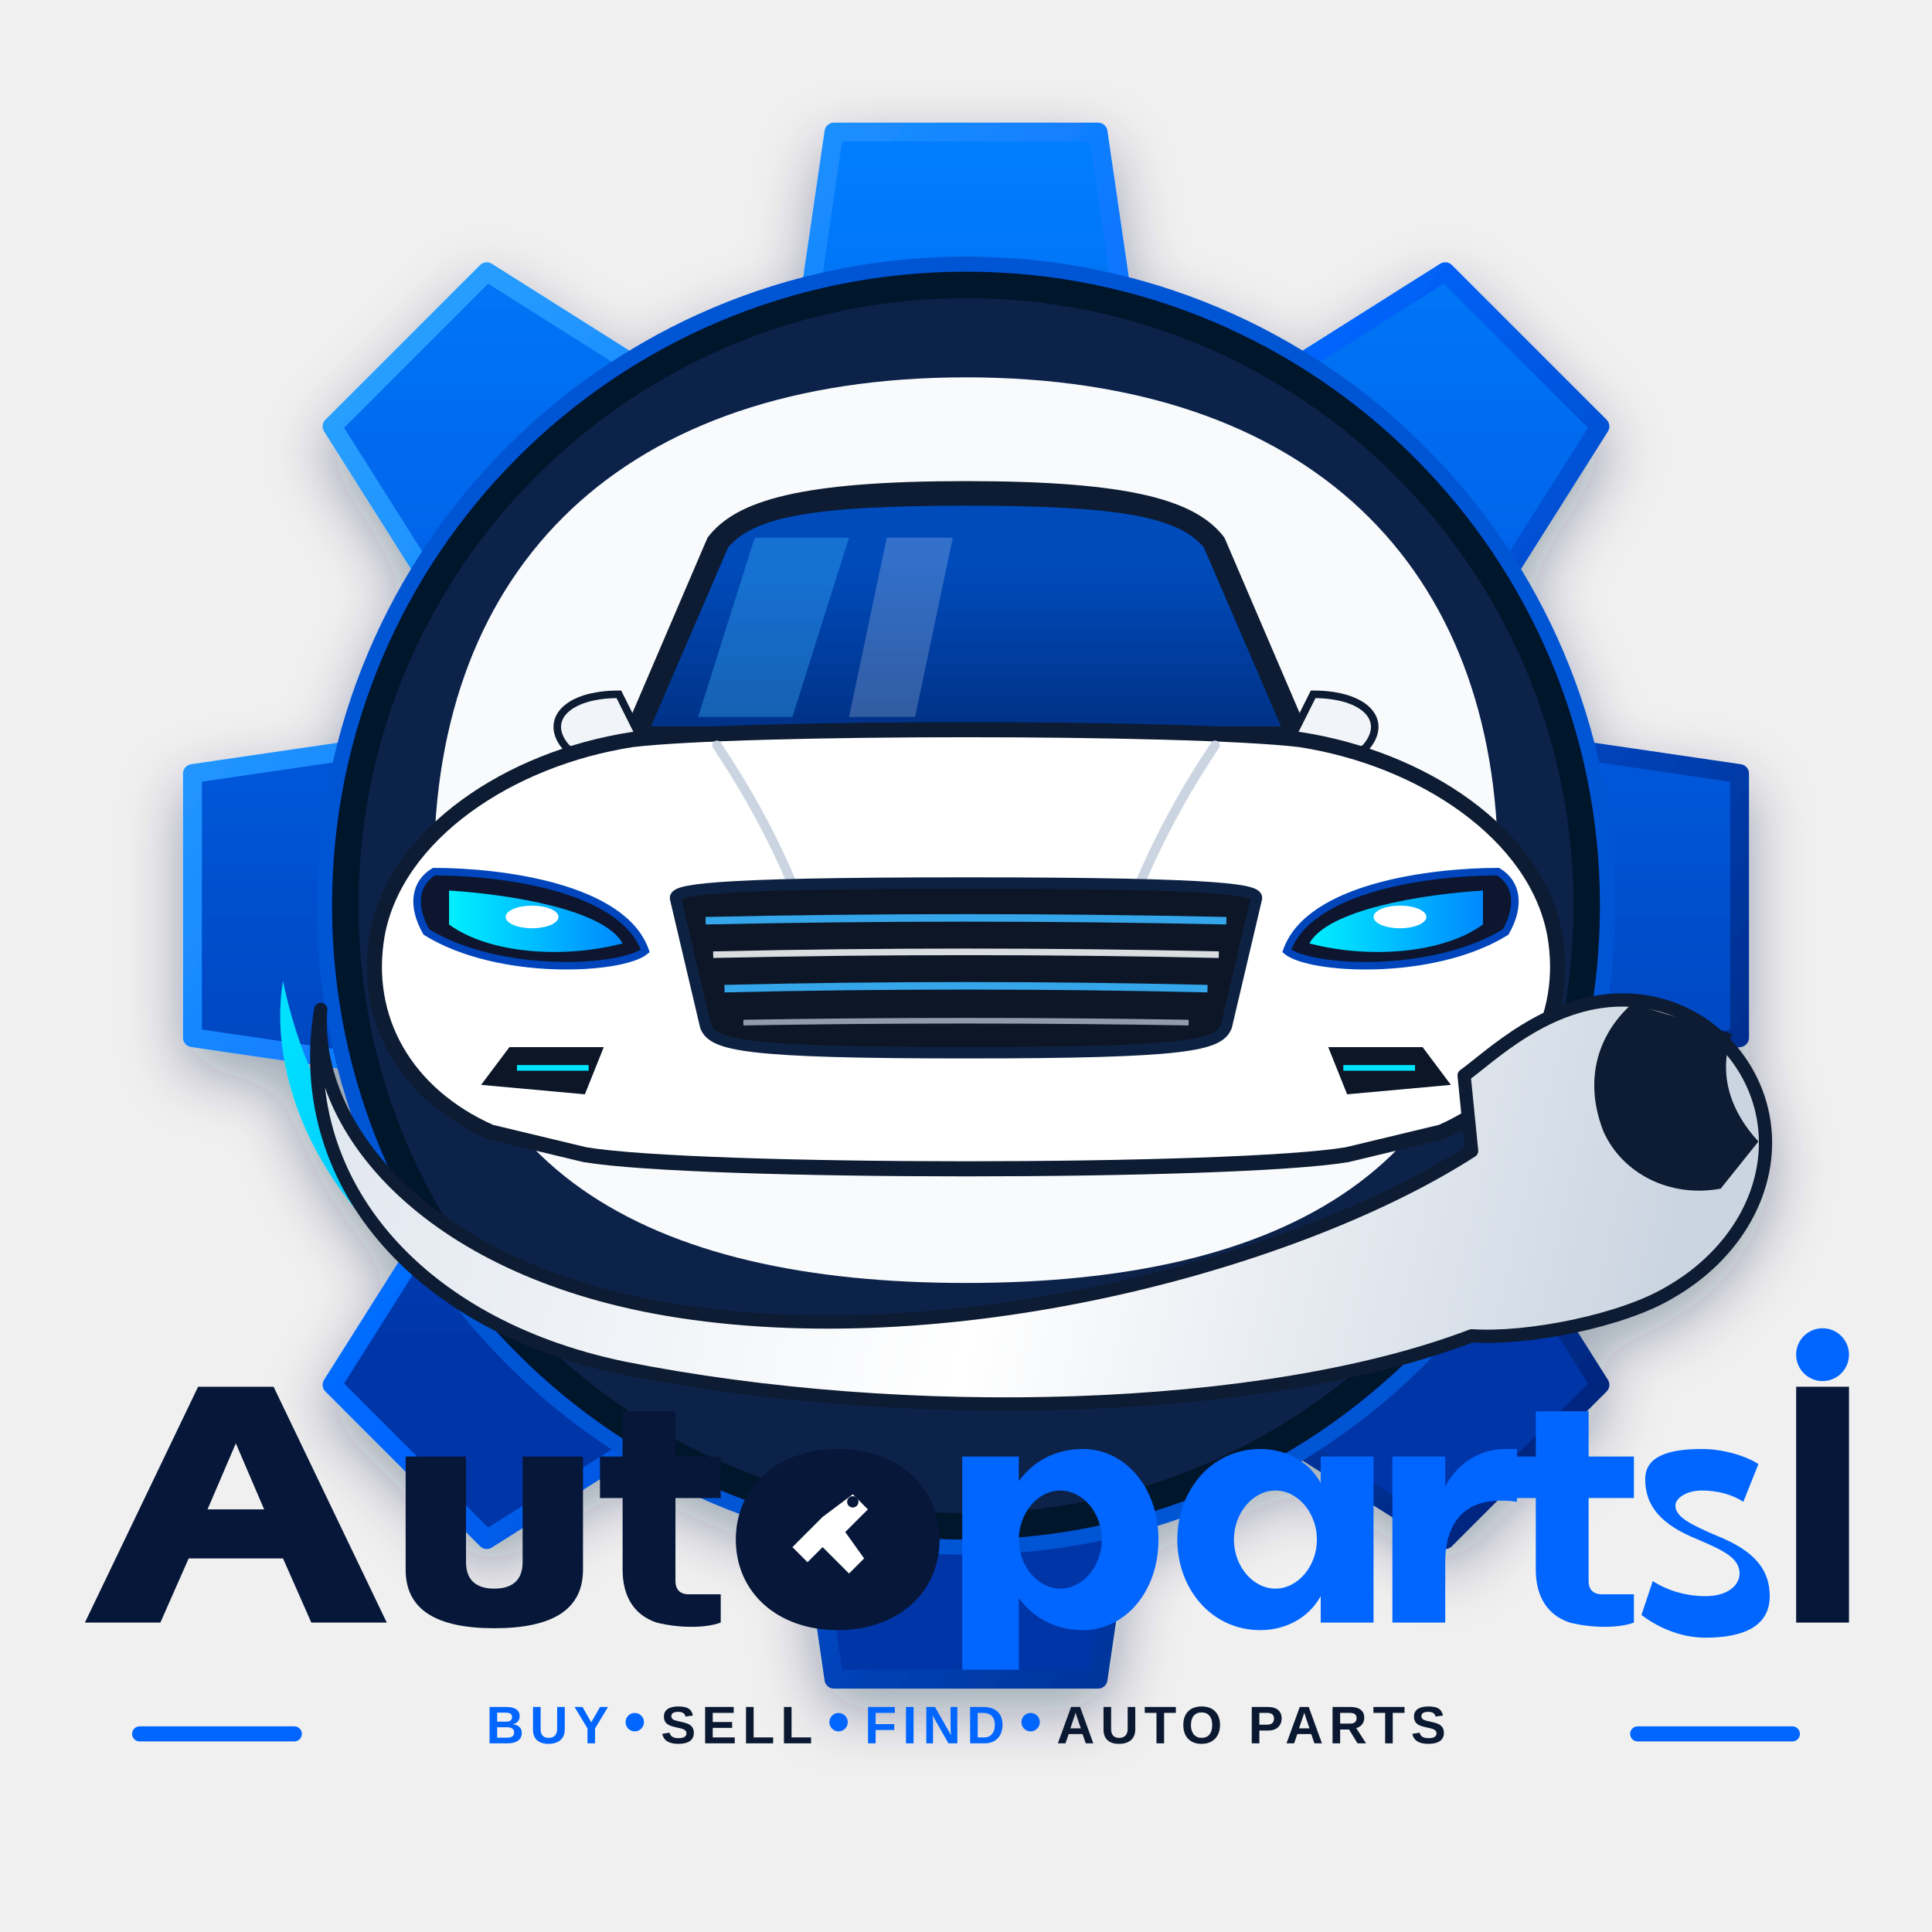
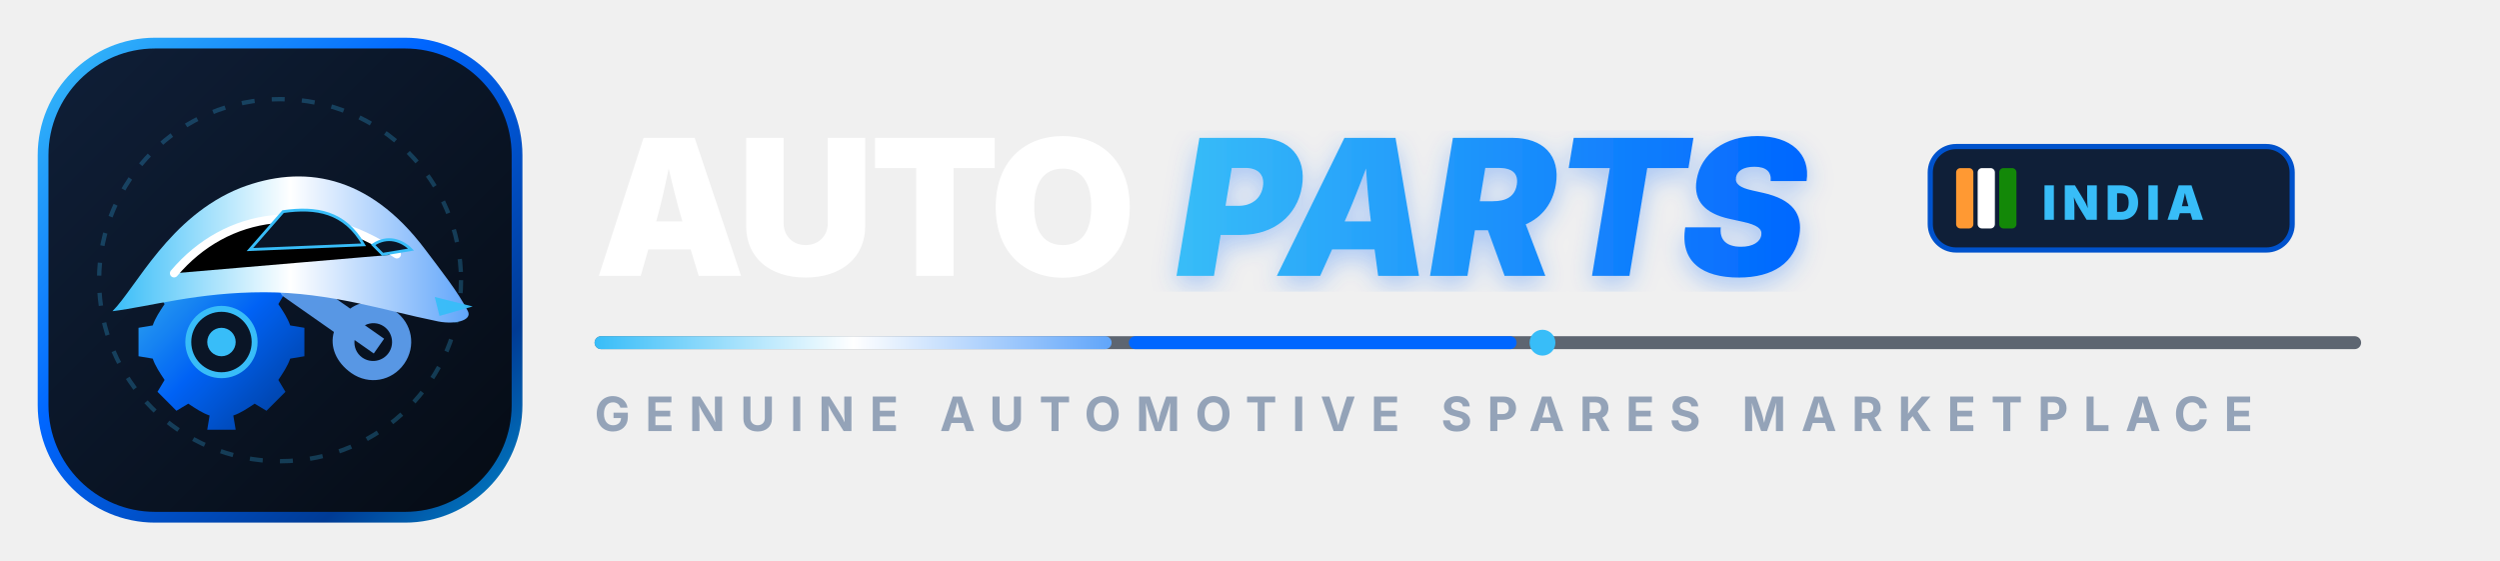
- <svg xmlns="http://www.w3.org/2000/svg" width="1024" height="1024" viewBox="0 0 1024 1024" fill="none">
+ <svg xmlns="http://www.w3.org/2000/svg" viewBox="0 0 580 130" width="580" height="130">
  <defs>
-     <linearGradient id="gearGradient" x1="512" y1="60" x2="512" y2="720" gradientUnits="userSpaceOnUse">
-       <stop offset="0%" stop-color="#0080FF" />
-       <stop offset="40%" stop-color="#0060E6" />
-       <stop offset="100%" stop-color="#0035A8" />
+     <linearGradient id="fullIconBg" x1="0%" y1="0%" x2="100%" y2="100%">
+       <stop offset="0%" stop-color="#0F1F38" />
+       <stop offset="50%" stop-color="#0A1526" />
+       <stop offset="100%" stop-color="#050B14" />
    </linearGradient>
-     <linearGradient id="gearBevel" x1="120" y1="60" x2="904" y2="720" gradientUnits="userSpaceOnUse">
-       <stop offset="0%" stop-color="#38B6FF" />
+     <linearGradient id="fullIconRim" x1="0%" y1="0%" x2="100%" y2="100%">
+       <stop offset="0%" stop-color="#38BDF8" />
+       <stop offset="40%" stop-color="#0066FF" />
+       <stop offset="80%" stop-color="#003B95" />
+       <stop offset="100%" stop-color="#0284C7" />
+     </linearGradient>
+     <linearGradient id="fullCarStream" x1="0%" y1="0%" x2="100%" y2="0%">
+       <stop offset="0%" stop-color="#38BDF8" />
+       <stop offset="50%" stop-color="#FFFFFF" />
+       <stop offset="100%" stop-color="#60A5FA" />
+     </linearGradient>
+     <linearGradient id="fullGearGrad" x1="0%" y1="0%" x2="100%" y2="100%">
+       <stop offset="0%" stop-color="#38BDF8" />
      <stop offset="50%" stop-color="#0066FF" />
-       <stop offset="100%" stop-color="#002277" />
+       <stop offset="100%" stop-color="#003B95" />
    </linearGradient>
-     <linearGradient id="windshieldGrad" x1="512" y1="300" x2="512" y2="440" gradientUnits="userSpaceOnUse">
-       <stop offset="0%" stop-color="#004BBB" />
-       <stop offset="100%" stop-color="#002166" />
+     <linearGradient id="cyanBlueText" x1="0%" y1="0%" x2="100%" y2="0%">
+       <stop offset="0%" stop-color="#38BDF8" />
+       <stop offset="100%" stop-color="#0066FF" />
    </linearGradient>
-     <linearGradient id="lightGlow" x1="0" y1="0" x2="1" y2="0">
-       <stop offset="0%" stop-color="#00F0FF" />
-       <stop offset="100%" stop-color="#0088FF" />
-     </linearGradient>
-     <linearGradient id="wrenchChrome" x1="200" y1="520" x2="880" y2="680" gradientUnits="userSpaceOnUse">
-       <stop offset="0%" stop-color="#E2E8F0" />
-       <stop offset="50%" stop-color="#FFFFFF" />
-       <stop offset="100%" stop-color="#CBD5E1" />
-     </linearGradient>
-     <linearGradient id="swooshGrad" x1="140" y1="520" x2="750" y2="700" gradientUnits="userSpaceOnUse">
-       <stop offset="0%" stop-color="#00E5FF" />
-       <stop offset="50%" stop-color="#0080FF" />
-       <stop offset="100%" stop-color="#0052CC" />
-     </linearGradient>
-     <filter id="dropShadow" x="-10%" y="-10%" width="120%" height="120%">
-       <feDropShadow dx="0" dy="12" stdDeviation="16" flood-color="#001844" flood-opacity="0.35" />
+     <filter id="fullLogoGlow" x="-10%" y="-10%" width="120%" height="120%">
+       <feDropShadow dx="0" dy="2" stdDeviation="3" flood-color="#0066FF" flood-opacity="0.3" />
    </filter>
  </defs>
-   <g filter="url(#dropShadow)">
-     <path d="       M 442,70 L 582,70 L 594,152 Q 644,166 690,192 L 766,144 L 848,226 L 800,302 Q 826,348 840,398 L 922,410 L 922,550 L 840,562 Q 826,612 800,658 L 848,734 L 766,816 L 690,768 Q 644,794 594,808 L 582,890 L 442,890 L 430,808 Q 380,794 334,768 L 258,816 L 176,734 L 224,658 Q 198,612 184,562 L 102,550 L 102,410 L 184,398 Q 198,348 224,302 L 176,226 L 258,144 L 334,192 Q 380,166 430,152 Z" fill="url(#gearGradient)" stroke="url(#gearBevel)" stroke-width="10" stroke-linejoin="round" />
-     <circle cx="512" cy="480" r="340" fill="#04122C" stroke="#0055D4" stroke-width="8" />
-     <circle cx="512" cy="480" r="322" fill="#0A224A" />
-     <path d="M 230,460 C 230,300 330,200 512,200 C 694,200 794,300 794,460 C 794,620 680,680 512,680 C 344,680 230,620 230,460 Z" fill="#F8FAFC" />
-     <path d="M 330,390 L 375,285 C 390,265 425,255 512,255 C 599,255 634,265 649,285 L 694,390 Z" fill="#0B1A30" />
-     <path d="M 345,385 L 386,290 C 400,274 430,268 512,268 C 594,268 624,274 638,290 L 679,385 Z" fill="url(#windshieldGrad)" />
-     <path d="M 400,285 L 370,380 L 420,380 L 450,285 Z" fill="#38B6FF" opacity="0.35" />
-     <path d="M 470,285 L 450,380 L 485,380 L 505,285 Z" fill="#FFFFFF" opacity="0.2" />
-     <path d="M 328,368 C 300,368 288,382 300,396 C 314,408 335,404 340,392 Z" fill="#F1F5F9" stroke="#0B1A30" stroke-width="4" />
-     <path d="M 696,368 C 724,368 736,382 724,396 C 710,408 689,404 684,392 Z" fill="#F1F5F9" stroke="#0B1A30" stroke-width="4" />
-     <path d="       M 335,392        C 270,402 210,442 200,495        C 192,540 215,580 260,600        L 310,612        C 370,622 654,622 714,612        L 764,600        C 809,580 832,540 824,495        C 814,442 754,402 689,392        C 630,385 394,385 335,392 Z" fill="#FFFFFF" stroke="#0B1A30" stroke-width="8" />
-     <path d="M 380,395 C 410,440 420,470 425,480" stroke="#CBD5E1" stroke-width="5" stroke-linecap="round" />
-     <path d="M 644,395 C 614,440 604,470 599,480" stroke="#CBD5E1" stroke-width="5" stroke-linecap="round" />
-     <path d="M 358,476 C 358,472 370,468 512,468 C 654,468 666,472 666,476 L 650,544 C 646,554 630,558 512,558 C 394,558 378,554 374,544 Z" fill="#081426" stroke="#0F2442" stroke-width="6" />
-     <path d="M 374,488 Q 512,485 650,488" stroke="#38B6FF" stroke-width="4" opacity="0.9" />
-     <path d="M 378,506 Q 512,503 646,506" stroke="#FFFFFF" stroke-width="3.5" opacity="0.85" />
-     <path d="M 384,524 Q 512,521 640,524" stroke="#38B6FF" stroke-width="4" opacity="0.9" />
-     <path d="M 394,542 Q 512,540 630,542" stroke="#CBD5E1" stroke-width="3" opacity="0.7" />
-     <path d="M 230,462 C 265,462 330,470 342,504 C 330,514 265,518 226,494 C 218,480 220,468 230,462 Z" fill="#09182E" stroke="#0044BB" stroke-width="4" />
-     <path d="M 238,472 C 270,474 320,482 330,500 C 300,508 260,506 238,490 Z" fill="url(#lightGlow)" />
-     <ellipse cx="282" cy="486" rx="14" ry="6" fill="#FFFFFF" />
-     <path d="M 794,462 C 759,462 694,470 682,504 C 694,514 759,518 798,494 C 806,480 804,468 794,462 Z" fill="#09182E" stroke="#0044BB" stroke-width="4" />
-     <path d="M 786,472 C 754,474 704,482 694,500 C 724,508 764,506 786,490 Z" fill="url(#lightGlow)" />
-     <ellipse cx="742" cy="486" rx="14" ry="6" fill="#FFFFFF" />
-     <path d="M 270,555 L 320,555 L 310,580 L 255,575 Z" fill="#081426" />
-     <path d="M 274,566 L 312,566" stroke="#00E5FF" stroke-width="3" />
-     <path d="M 754,555 L 704,555 L 714,580 L 769,575 Z" fill="#081426" />
-     <path d="M 750,566 L 712,566" stroke="#00E5FF" stroke-width="3" />
-     <path d="       M 150,520       C 140,580 180,670 290,710       C 410,755 640,730 790,670       C 730,695 560,735 400,715       C 270,698 175,640 150,520 Z" fill="url(#swooshGrad)" />
-     <path d="       M 170,535       C 165,600 230,675 360,695       C 510,718 690,668 780,610       L 776,570       C 790,560 820,530 860,530       C 900,530 930,560 935,595       C 940,630 920,665 885,685       C 860,700 810,710 780,708       C 670,750 480,755 330,725       C 220,702 155,625 170,535 Z" fill="url(#wrenchChrome)" stroke="#0B1A30" stroke-width="7" stroke-linejoin="round" />
-     <path d="       M 865,532       C 845,550 840,575 850,600       C 860,622 885,635 912,630       L 932,605       C 918,590 910,570 918,548       Z" fill="#0B1A30" />
+   <g transform="translate(10, 10)">
+     <rect x="0" y="0" width="110" height="110" rx="26" fill="url(#fullIconBg)" stroke="url(#fullIconRim)" stroke-width="2.5" />
+     <circle cx="55" cy="55" r="42" fill="none" stroke="#38BDF8" stroke-width="1" stroke-dasharray="3 4" opacity="0.25" />
+     <g transform="translate(4, 5) scale(0.55)">
+       <g transform="translate(68, 108)" fill="url(#fullGearGrad)">
+         <path d="M -6,-28 L 6,-28 L 5,-22 C 8,-21 11,-19 14,-17 L 19,-20 L 27,-12 L 24,-7 C 26,-4 28,-1 29,2 L 35,3 L 35,15 L 29,16 C 28,19 26,22 24,25 L 27,30 L 19,38 L 14,35 C 11,37 8,39 5,40 L 6,46 L -6,46 L -5,40 C -8,39 -11,37 -14,35 L -19,38 L -27,30 L -24,25 C -26,22 -28,19 -29,16 L -35,15 L -35,3 L -29,2 C -28,-1 -26,-4 -24,-7 L -27,-12 L -19,-20 L -14,-17 C -11,-19 -8,-21 -5,-22 Z" opacity="0.95" />
+         <circle cx="0" cy="9" r="14" fill="#0A1526" stroke="#38BDF8" stroke-width="2.5" />
+         <circle cx="0" cy="9" r="6" fill="#38BDF8" />
+       </g>
+       <g transform="translate(132, 117) rotate(35)">
+         <path d="M -16,-6 L -42,-6 C -44,-6 -46,-4 -46,-2 L -46,2 C -46,4 -44,6 -42,6 L -16,6 C -14,12 -8,16 0,16 C 9,16 16,9 16,0 C 16,-9 9,-16 0,-16 C -8,-16 -14,-12 -16,-6 Z M 0,-8 C 4.4,-8 8,-4.4 8,0 C 8,4.4 4.4,8 0,8 C -3,8 -5.6,6.3 -6.9,3.8 L 3,3.8 L 3,-3.8 L -6.9,-3.8 C -5.6,-6.3 -3,-8 0,-8 Z" fill="#60A5FA" opacity="0.9" />
+       </g>
+       <path d="M 22 104 C 32 94, 46 64, 76 52 C 102 42, 130 46, 154 78 C 160 86, 168 96, 172 104 C 174 108, 166 110, 158 108 C 138 104, 114 96, 86 96 C 58 96, 38 102, 22 104 Z" fill="url(#fullCarStream)" />
+       <path d="M 48 88 C 70 62, 106 56, 142 80" stroke="#FFFFFF" stroke-width="3.5" stroke-linecap="round" />
+       <path d="M 80 78 L 94 62 C 108 60, 120 62, 128 76 Z" fill="#0A1526" stroke="#38BDF8" stroke-width="1.2" />
+       <path d="M 132 76 C 138 72, 144 74, 148 78 L 136 80 Z" fill="#0A1526" stroke="#38BDF8" stroke-width="1.2" />
+       <path d="M 158 98 L 174 102 L 160 106 Z" fill="#38BDF8" opacity="0.95" />
+     </g>
  </g>
-   <g id="brand-text-auto">
-     <path d="M 45,860 L 105,735 L 145,735 L 205,860 L 165,860 L 150,826 L 100,826 L 85,860 Z M 110,800 L 140,800 L 125,765 Z" fill="#071739" />
-     <path d="M 215,772 L 247,772 L 247,828 C 247,838 253,842 262,842 C 271,842 277,838 277,828 L 277,772 L 309,772 L 309,832 C 309,853 293,863 262,863 C 231,863 215,853 215,832 Z" fill="#071739" />
-     <path d="M 330,748 L 358,748 L 358,772 L 382,772 L 382,794 L 358,794 L 358,838 C 358,842 360,845 365,845 L 382,845 L 382,860 C 374,863 360,863 348,860 C 336,856 330,846 330,832 L 330,794 L 318,794 L 318,772 L 330,772 Z" fill="#071739" />
-     <path d="M 390,816 C 390,788 412,768 444,768 C 476,768 498,788 498,816 C 498,844 476,864 444,864 C 412,864 390,844 390,816 Z" fill="#071739" />
-     <path d="M 436,804 L 452,792 L 460,800 L 448,812 L 458,826 L 450,834 L 436,820 L 428,828 L 420,820 L 428,812 Z" fill="#FFFFFF" />
-     <circle cx="452" cy="796" r="3" fill="#071739" />
+   <g transform="translate(138, 12)">
+     <text x="0" y="52" font-family="system-ui, -apple-system, 'Inter', 'Segoe UI', Roboto, sans-serif" font-weight="900" font-size="44" fill="#FFFFFF" letter-spacing="-1">AUTO</text>
+     <text x="135" y="52" font-family="system-ui, -apple-system, 'Inter', 'Segoe UI', Roboto, sans-serif" font-weight="900" font-style="italic" font-size="44" fill="url(#cyanBlueText)" letter-spacing="-0.5" filter="url(#fullLogoGlow)">PARTS</text>
+     <g transform="translate(310, 22)">
+       <rect x="0" y="0" width="84" height="24" rx="6" fill="#0F1F38" stroke="#0052CC" stroke-width="1.2" />
+       <rect x="6" y="5" width="4" height="14" rx="1" fill="#FF9933" />
+       <rect x="11" y="5" width="4" height="14" rx="1" fill="#FFFFFF" />
+       <rect x="16" y="5" width="4" height="14" rx="1" fill="#138808" />
+       <text x="26" y="17" font-family="system-ui, -apple-system, 'Inter', 'Segoe UI', Roboto, sans-serif" font-weight="900" font-size="11" fill="#38BDF8" letter-spacing="1.5">INDIA</text>
+     </g>
+     <rect x="0" y="66" width="410" height="3" rx="1.5" fill="#1E293B" opacity="0.7" />
+     <rect x="0" y="66" width="120" height="3" rx="1.5" fill="url(#fullCarStream)" />
+     <rect x="124" y="66" width="90" height="3" rx="1.5" fill="#0066FF" />
+     <circle cx="220" cy="67.5" r="3" fill="#38BDF8" />
+     <text x="0" y="88" font-family="system-ui, -apple-system, 'Inter', 'Segoe UI', Roboto, sans-serif" font-weight="700" font-size="11" fill="#94A3B8" letter-spacing="3.5">GENUINE AUTOMOTIVE SPARES MARKETPLACE</text>
  </g>
-   <g id="brand-text-parts" fill="#0066FF">
-     <path d="M 510,772 L 540,772 L 540,785 C 548,774 560,768 574,768 C 596,768 614,788 614,816 C 614,844 596,864 574,864 C 560,864 548,858 540,847 L 540,885 L 510,885 Z M 540,816 C 540,830 550,842 562,842 C 574,842 584,830 584,816 C 584,802 574,790 562,790 C 550,790 540,802 540,816 Z" />
-     <path d="M 624,816 C 624,790 642,768 668,768 C 682,768 694,775 700,786 L 700,772 L 728,772 L 728,860 L 700,860 L 700,846 C 694,857 682,864 668,864 C 642,864 624,842 624,816 Z M 654,816 C 654,830 664,842 676,842 C 688,842 698,830 698,816 C 698,802 688,790 676,790 C 664,790 654,802 654,816 Z" />
-     <path d="M 738,772 L 766,772 L 766,788 C 772,776 784,768 798,768 L 804,768 L 804,796 C 798,795 790,795 784,797 C 772,801 766,812 766,828 L 766,860 L 738,860 Z" />
-     <path d="M 814,748 L 842,748 L 842,772 L 866,772 L 866,794 L 842,794 L 842,838 C 842,842 844,845 849,845 L 866,845 L 866,860 C 858,863 844,863 832,860 C 820,856 814,846 814,832 L 814,794 L 802,794 L 802,772 L 814,772 Z" />
-     <path d="M 876,838 C 882,842 892,846 904,846 C 916,846 922,840 922,834 C 922,826 914,822 900,816 C 880,808 872,798 872,784 C 872,772 884,768 902,768 C 914,768 926,772 932,776 L 924,796 C 918,792 910,790 902,790 C 894,790 888,794 888,798 C 888,804 896,808 910,814 C 930,822 938,832 938,846 C 938,862 924,868 904,868 C 890,868 878,862 870,856 Z" />
-   </g>
-   <g id="brand-text-india" fill="#071739">
-     <path d="M 952,735 L 980,735 L 980,860 L 952,860 Z" />
-     <circle cx="966" cy="718" r="14" fill="#0066FF" />
-   </g>
-   <rect x="70" y="915" width="90" height="8" rx="4" fill="#0066FF" />
-   <g id="tagline-text" fill="#0A1931">
-     <text x="512" y="924" font-family="'Plus Jakarta Sans', 'Poppins', 'Segoe UI', Arial, sans-serif" font-size="28" font-weight="900" letter-spacing="3" text-anchor="middle">
-       <tspan fill="#0066FF">BUY</tspan>
-       <tspan fill="#0066FF" font-size="34"> • </tspan>
-       <tspan fill="#0A1931">SELL</tspan>
-       <tspan fill="#0066FF" font-size="34"> • </tspan>
-       <tspan fill="#0066FF">FIND</tspan>
-       <tspan fill="#0066FF" font-size="34"> • </tspan>
-       <tspan fill="#0A1931">AUTO PARTS</tspan>
-     </text>
-   </g>
-   <rect x="864" y="915" width="90" height="8" rx="4" fill="#0066FF" />
</svg>
